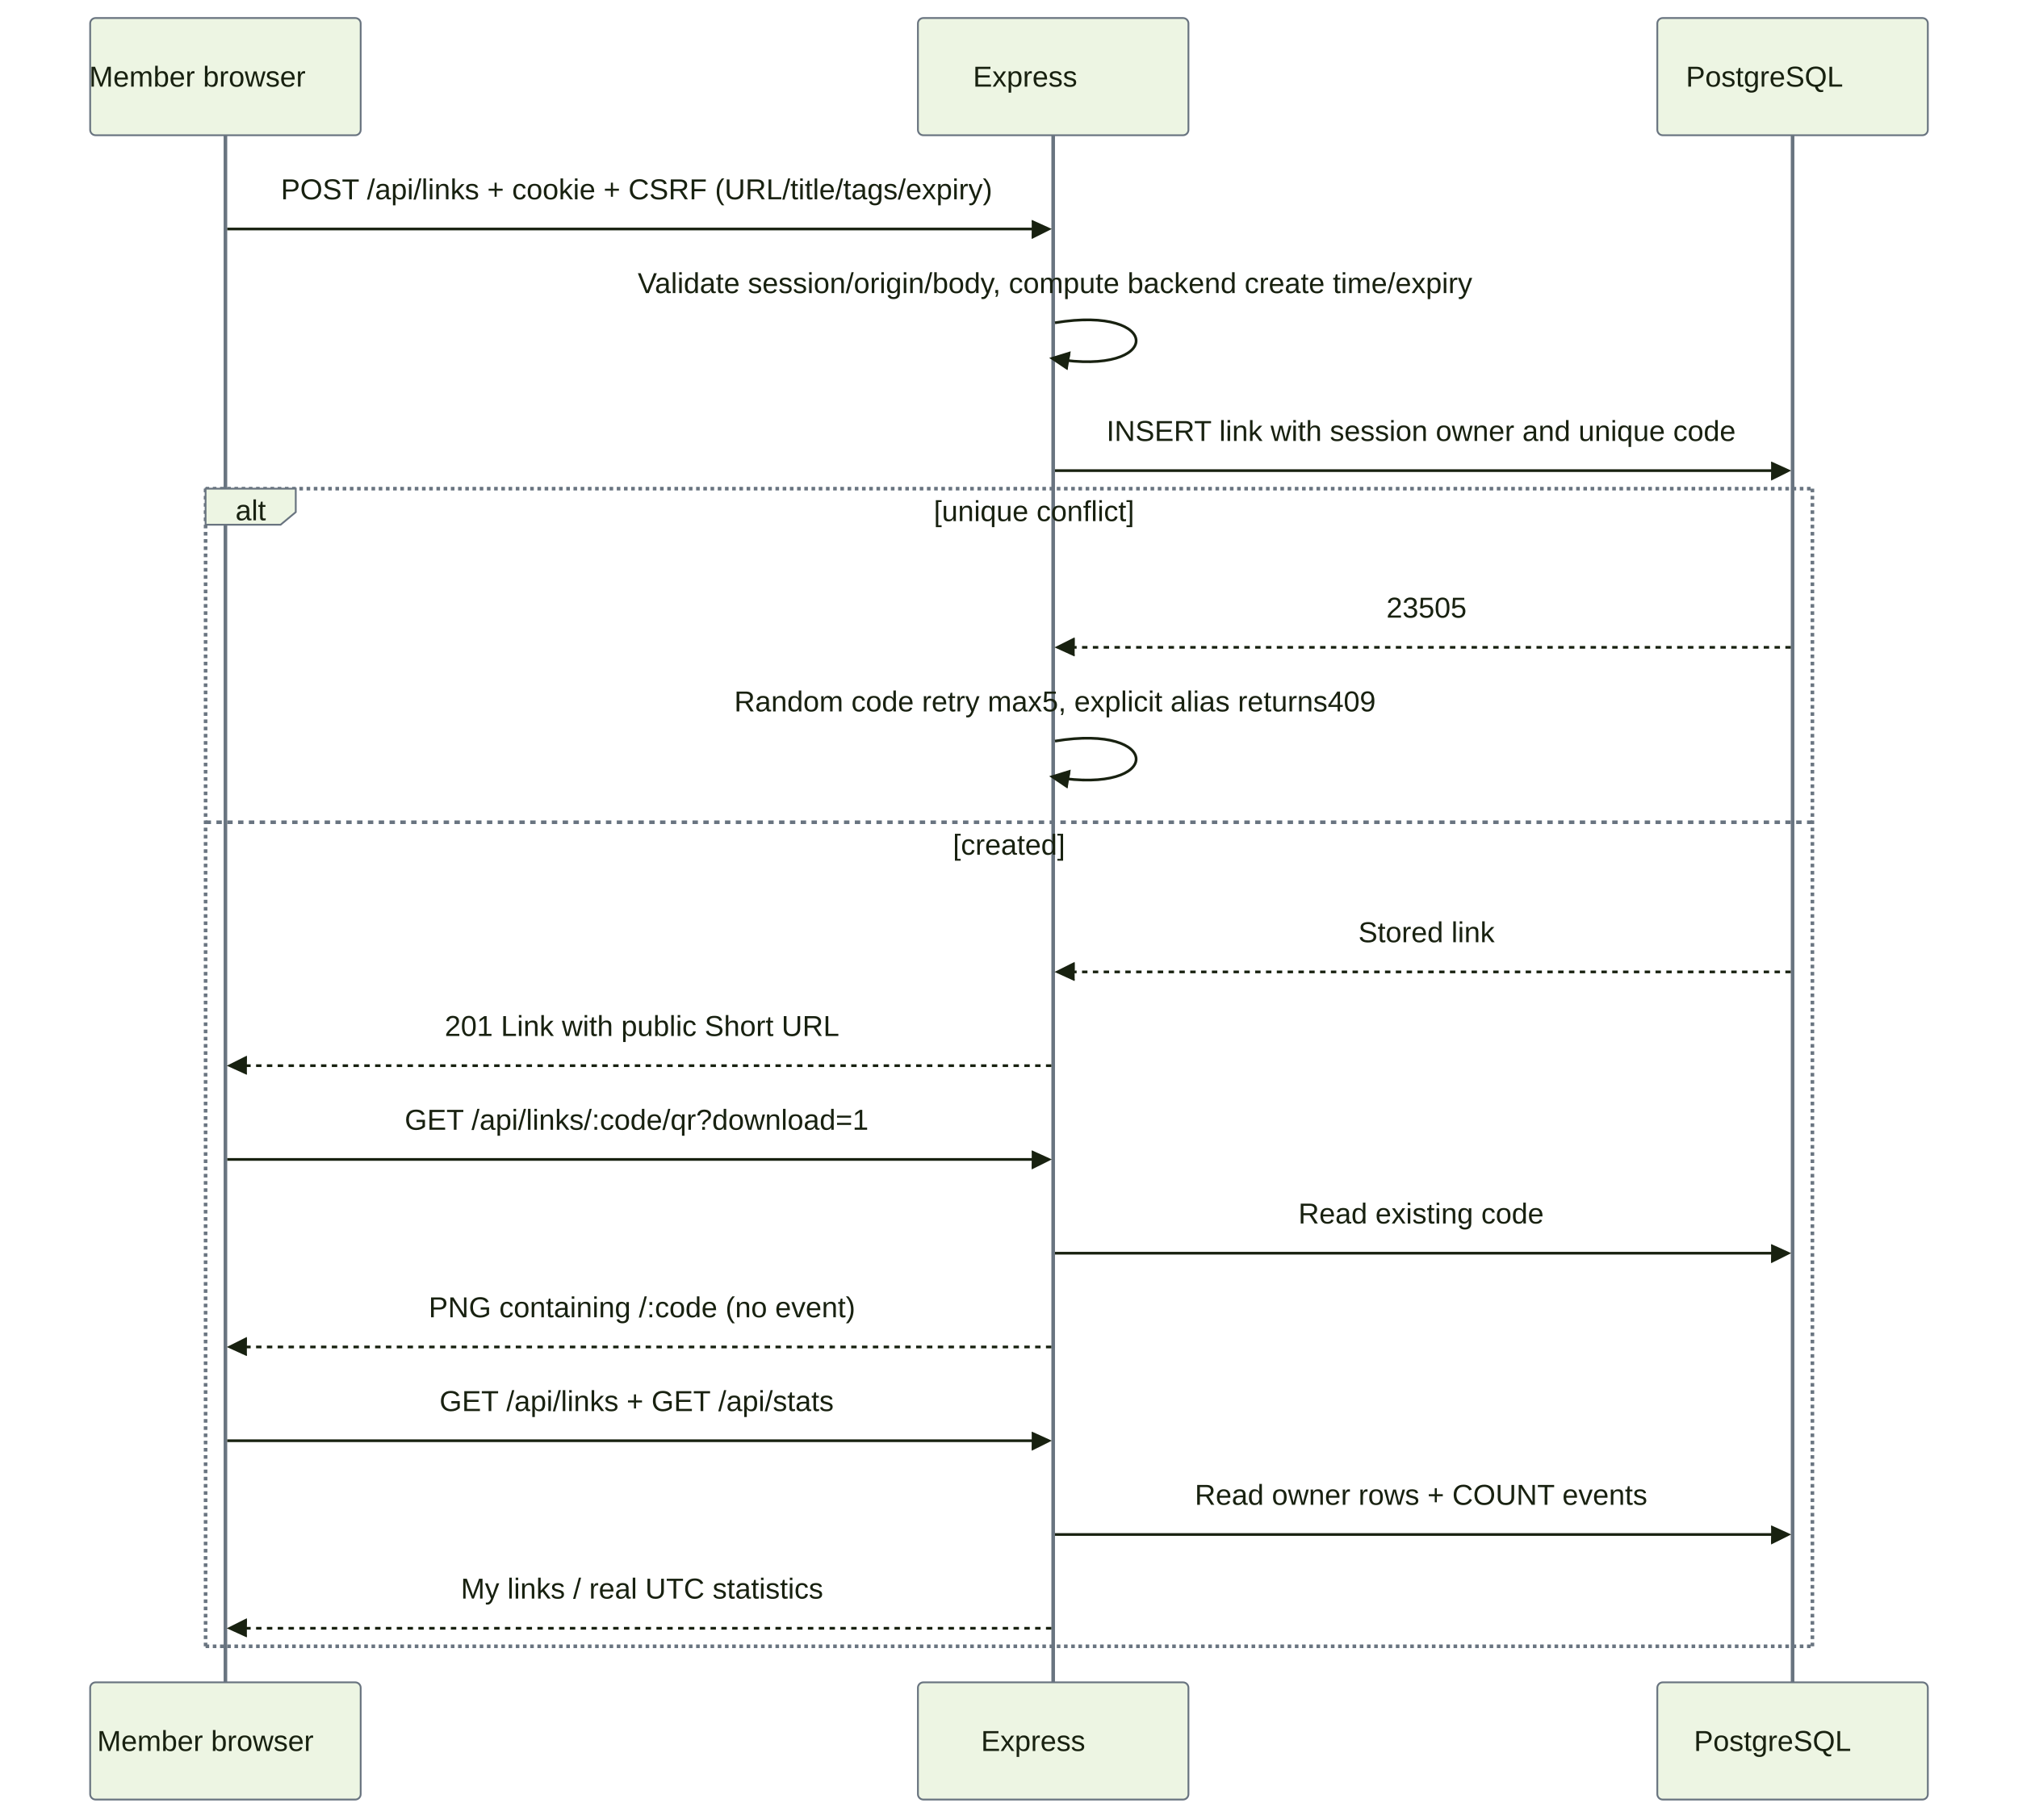
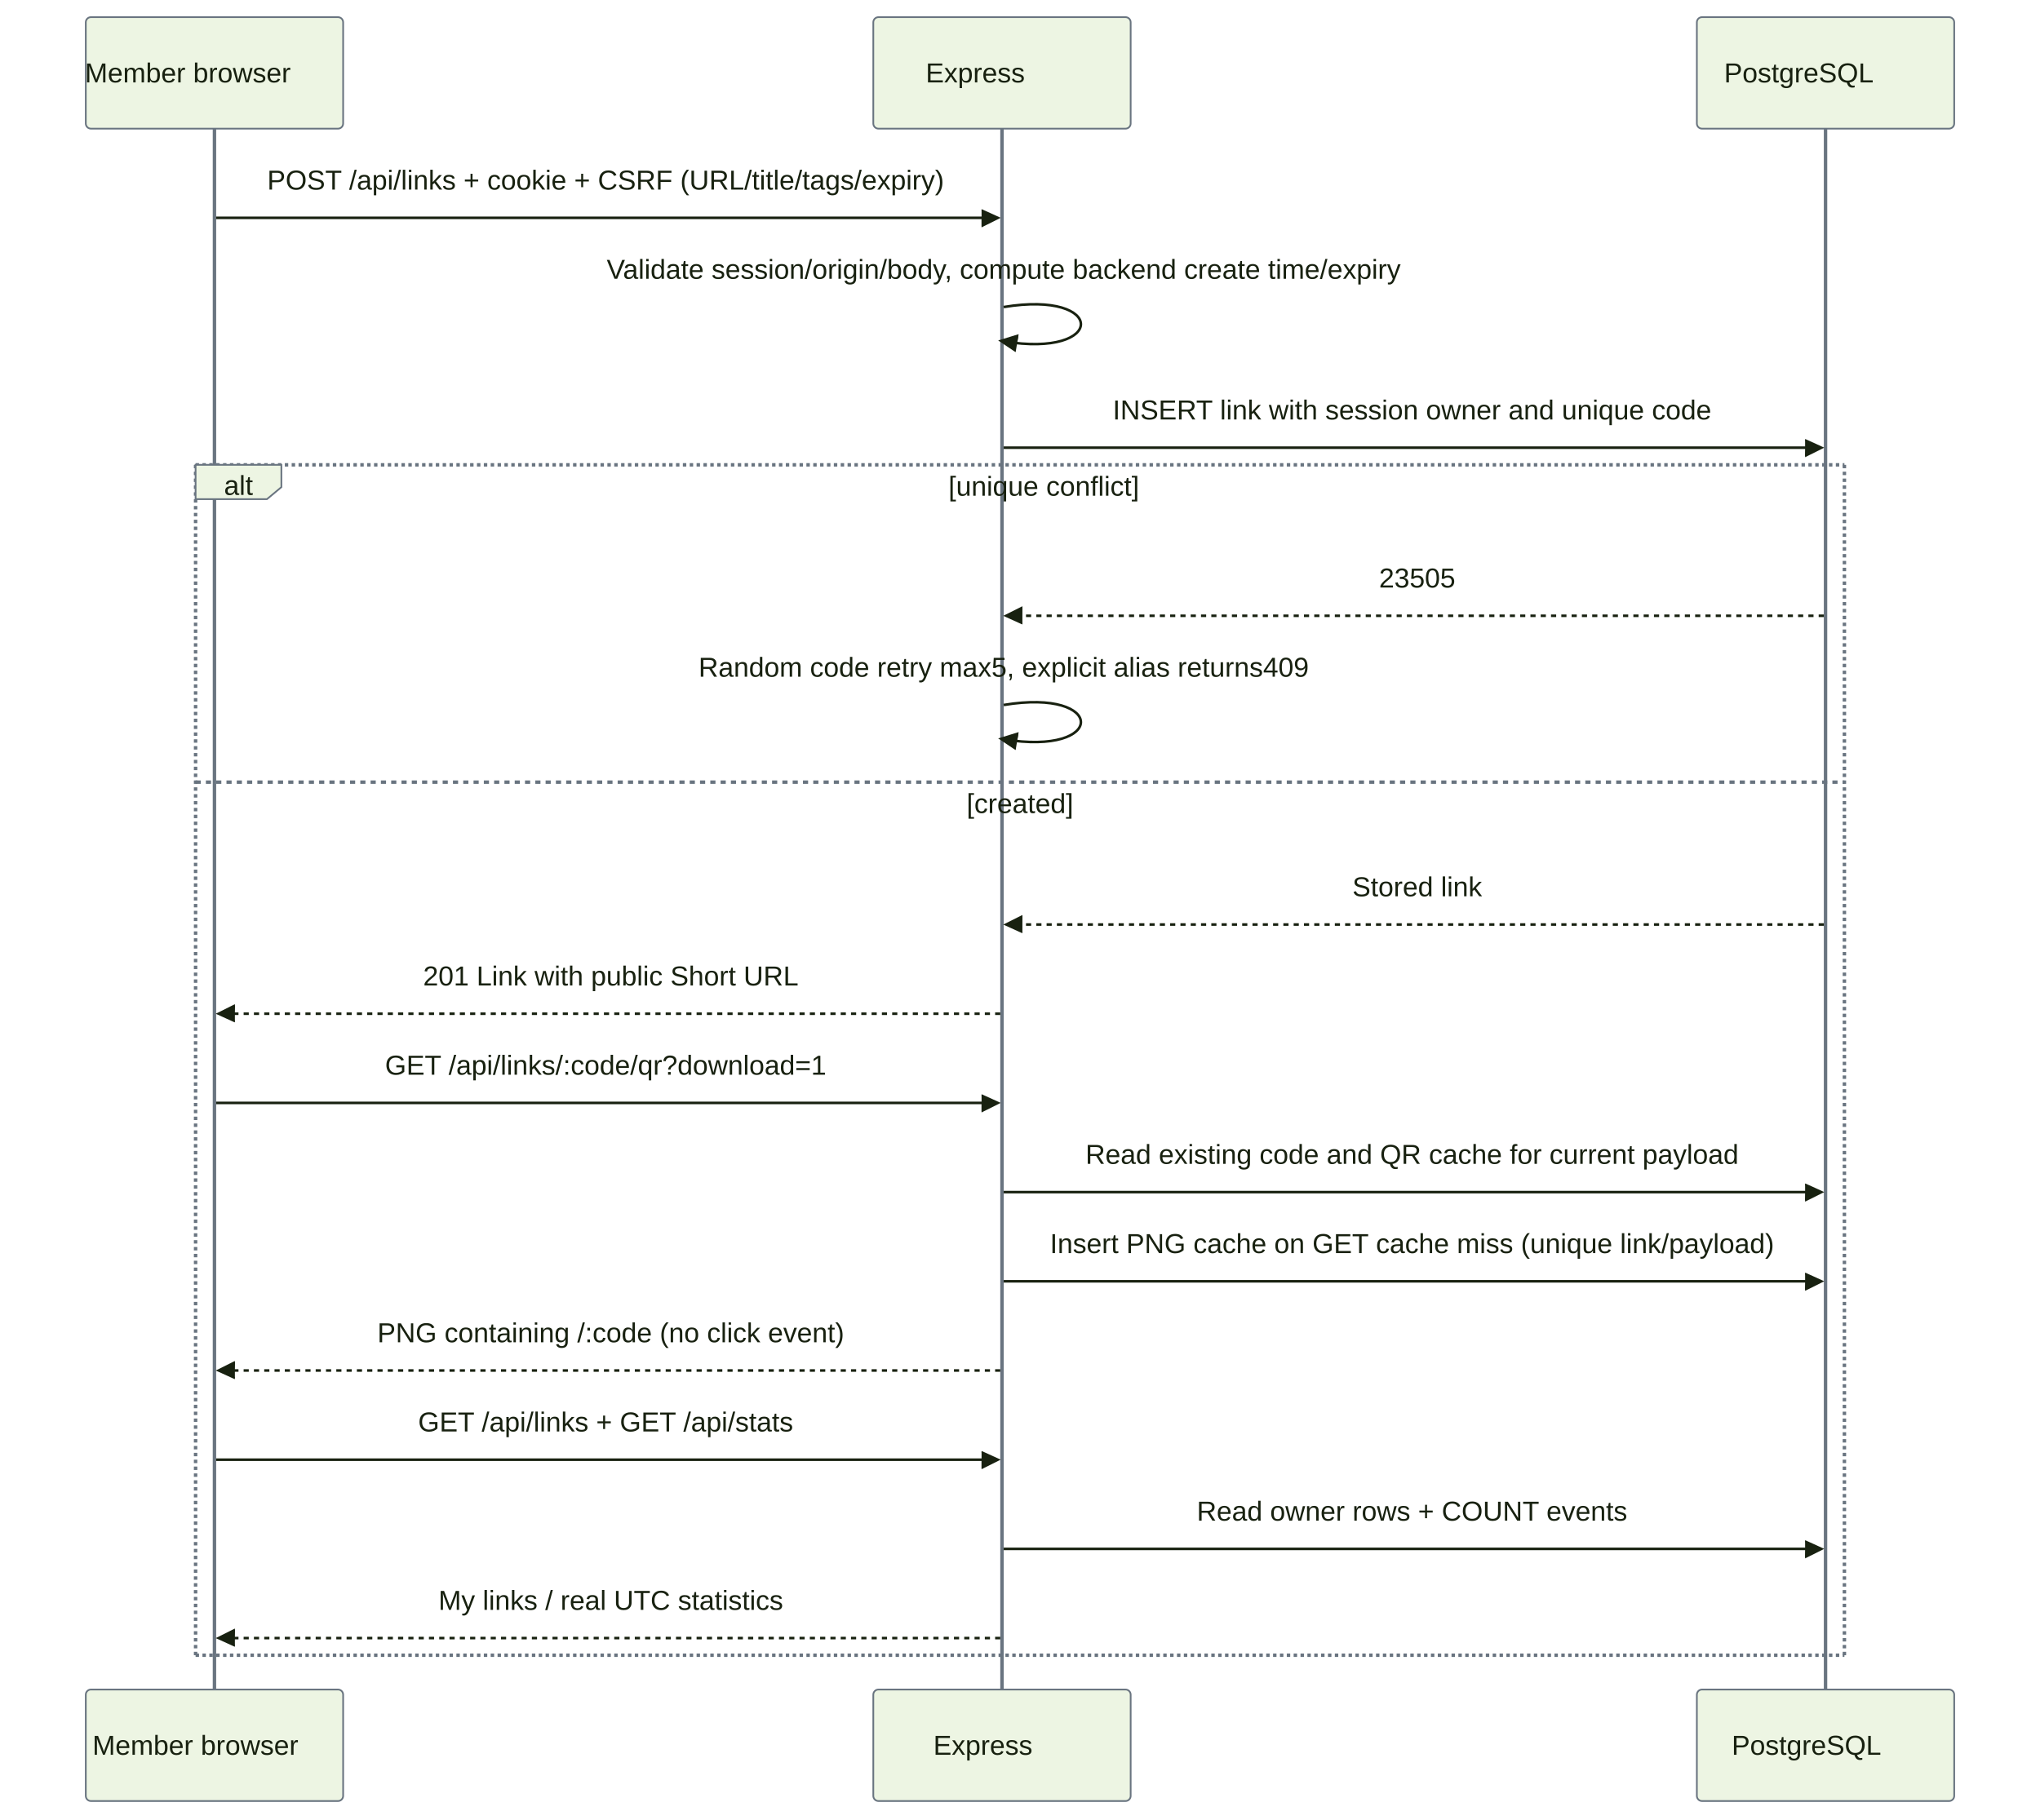
- <svg xmlns="http://www.w3.org/2000/svg" xml:space="preserve" id="diagram-create-sequence" width="100%" style="max-width: 1119px;" viewBox="-50 -10 1119 1009" role="graphics-document document" aria-roledescription="sequence">
+ <svg xmlns="http://www.w3.org/2000/svg" xml:space="preserve" id="diagram-create-sequence" width="100%" style="max-width: 1189px;" viewBox="-50 -10 1189 1061" role="graphics-document document" aria-roledescription="sequence">
  <g>
-     <rect x="869" y="923" fill="#eaeaea" stroke="#666" width="150" height="65" name="D" rx="3" ry="3" class="actor actor-bottom" />
-     <text x="944" y="955.5" dominant-baseline="central" alignment-baseline="central" class="actor actor-box" style="text-anchor: middle; font-size: 16px; font-weight: 400;">
-       <tspan x="944" dy="0">PostgreSQL</tspan>
+     <rect x="939" y="975" fill="#eaeaea" stroke="#666" width="150" height="65" name="D" rx="3" ry="3" class="actor actor-bottom" />
+     <text x="1014" y="1007.5" dominant-baseline="central" alignment-baseline="central" class="actor actor-box" style="text-anchor: middle; font-size: 16px; font-weight: 400;">
+       <tspan x="1014" dy="0">PostgreSQL</tspan>
    </text>
  </g>
  <g>
-     <rect x="459" y="923" fill="#eaeaea" stroke="#666" width="150" height="65" name="A" rx="3" ry="3" class="actor actor-bottom" />
-     <text x="534" y="955.5" dominant-baseline="central" alignment-baseline="central" class="actor actor-box" style="text-anchor: middle; font-size: 16px; font-weight: 400;">
+     <rect x="459" y="975" fill="#eaeaea" stroke="#666" width="150" height="65" name="A" rx="3" ry="3" class="actor actor-bottom" />
+     <text x="534" y="1007.5" dominant-baseline="central" alignment-baseline="central" class="actor actor-box" style="text-anchor: middle; font-size: 16px; font-weight: 400;">
      <tspan x="534" dy="0">Express</tspan>
    </text>
  </g>
  <g>
-     <rect x="0" y="923" fill="#eaeaea" stroke="#666" width="150" height="65" name="B" rx="3" ry="3" class="actor actor-bottom" />
-     <text x="75" y="955.5" dominant-baseline="central" alignment-baseline="central" class="actor actor-box" style="text-anchor: middle; font-size: 16px; font-weight: 400;">
+     <rect x="0" y="975" fill="#eaeaea" stroke="#666" width="150" height="65" name="B" rx="3" ry="3" class="actor actor-bottom" />
+     <text x="75" y="1007.5" dominant-baseline="central" alignment-baseline="central" class="actor actor-box" style="text-anchor: middle; font-size: 16px; font-weight: 400;">
      <tspan x="75" dy="0">Member browser</tspan>
    </text>
  </g>
  <g>
-     <line id="actor2" x1="944" y1="65" x2="944" y2="923" class="actor-line 200" stroke-width="0.5px" stroke="#999" name="D" data-et="life-line" data-id="D" />
+     <line id="actor2" x1="1014" y1="65" x2="1014" y2="975" class="actor-line 200" stroke-width="0.5px" stroke="#999" name="D" data-et="life-line" data-id="D" />
    <g id="root-2" data-et="participant" data-type="participant" data-id="D">
-       <rect x="869" y="0" fill="#eaeaea" stroke="#666" width="150" height="65" name="D" rx="3" ry="3" class="actor actor-top" />
-       <text x="944" y="32.5" dominant-baseline="central" alignment-baseline="central" class="actor actor-box" style="text-anchor: middle; font-size: 16px; font-weight: 400;">
-         <tspan x="944" dy="0">PostgreSQL</tspan>
+       <rect x="939" y="0" fill="#eaeaea" stroke="#666" width="150" height="65" name="D" rx="3" ry="3" class="actor actor-top" />
+       <text x="1014" y="32.5" dominant-baseline="central" alignment-baseline="central" class="actor actor-box" style="text-anchor: middle; font-size: 16px; font-weight: 400;">
+         <tspan x="1014" dy="0">PostgreSQL</tspan>
      </text>
    </g>
  </g>
  <g>
-     <line id="actor1" x1="534" y1="65" x2="534" y2="923" class="actor-line 200" stroke-width="0.5px" stroke="#999" name="A" data-et="life-line" data-id="A" />
+     <line id="actor1" x1="534" y1="65" x2="534" y2="975" class="actor-line 200" stroke-width="0.5px" stroke="#999" name="A" data-et="life-line" data-id="A" />
    <g id="root-1" data-et="participant" data-type="participant" data-id="A">
      <rect x="459" y="0" fill="#eaeaea" stroke="#666" width="150" height="65" name="A" rx="3" ry="3" class="actor actor-top" />
      <text x="534" y="32.5" dominant-baseline="central" alignment-baseline="central" class="actor actor-box" style="text-anchor: middle; font-size: 16px; font-weight: 400;">
        <tspan x="534" dy="0">Express</tspan>
      </text>
    </g>
  </g>
  <g>
-     <line id="actor0" x1="75" y1="65" x2="75" y2="923" class="actor-line 200" stroke-width="0.5px" stroke="#999" name="B" data-et="life-line" data-id="B" />
+     <line id="actor0" x1="75" y1="65" x2="75" y2="975" class="actor-line 200" stroke-width="0.5px" stroke="#999" name="B" data-et="life-line" data-id="B" />
    <g id="root-0" data-et="participant" data-type="participant" data-id="B">
      <rect x="0" y="0" fill="#eaeaea" stroke="#666" width="150" height="65" name="B" rx="3" ry="3" class="actor actor-top" />
      <text x="75" y="32.5" dominant-baseline="central" alignment-baseline="central" class="actor actor-box" style="text-anchor: middle; font-size: 16px; font-weight: 400;">
        <tspan x="75" dy="0">Member browser</tspan>
      </text>
    </g>
  </g>
  <style>#diagram-create-sequence{font-family:Arial,sans-serif;font-size:16px;fill:#182110;}@keyframes edge-animation-frame{from{stroke-dashoffset:0;}}@keyframes dash{to{stroke-dashoffset:0;}}#diagram-create-sequence .edge-animation-slow{stroke-dasharray:9,5!important;stroke-dashoffset:900;animation:dash 50s linear infinite;stroke-linecap:round;}#diagram-create-sequence .edge-animation-fast{stroke-dasharray:9,5!important;stroke-dashoffset:900;animation:dash 20s linear infinite;stroke-linecap:round;}#diagram-create-sequence .error-icon{fill:#fafafa;}#diagram-create-sequence .error-text{fill:#050505;stroke:#050505;}#diagram-create-sequence .edge-thickness-normal{stroke-width:1px;}#diagram-create-sequence .edge-thickness-thick{stroke-width:3.5px;}#diagram-create-sequence .edge-pattern-solid{stroke-dasharray:0;}#diagram-create-sequence .edge-thickness-invisible{stroke-width:0;fill:none;}#diagram-create-sequence .edge-pattern-dashed{stroke-dasharray:3;}#diagram-create-sequence .edge-pattern-dotted{stroke-dasharray:2;}#diagram-create-sequence .marker{fill:#55616c;stroke:#55616c;}#diagram-create-sequence .marker.cross{stroke:#55616c;}#diagram-create-sequence svg{font-family:Arial,sans-serif;font-size:16px;}#diagram-create-sequence p{margin:0;}#diagram-create-sequence .actor{stroke:#697480;fill:#edf5e3;stroke-width:1;}#diagram-create-sequence rect.actor.outer-path[data-look="neo"]{filter:drop-shadow( 1px 2px 2px rgba(185,185,185,1));}#diagram-create-sequence rect.note[data-look="neo"]{stroke:hsl(52.683, 60%, 73.922%);fill:#fff5ad;filter:drop-shadow( 1px 2px 2px rgba(185,185,185,1));}#diagram-create-sequence text.actor&gt;tspan{fill:#182110;stroke:none;}#diagram-create-sequence .actor-line{stroke:#697480;}#diagram-create-sequence .innerArc{stroke-width:1.5;stroke-dasharray:none;}#diagram-create-sequence .messageLine0{stroke-width:1.5;stroke-dasharray:none;stroke:#182110;}#diagram-create-sequence .messageLine1{stroke-width:1.5;stroke-dasharray:2,2;stroke:#182110;}#diagram-create-sequence [id$="-arrowhead"] path{fill:#182110;stroke:#182110;}#diagram-create-sequence .sequenceNumber{fill:#aa9e93;}#diagram-create-sequence [id$="-sequencenumber"]{fill:#182110;}#diagram-create-sequence [id$="-crosshead"] path{fill:#182110;stroke:#182110;}#diagram-create-sequence .messageText{fill:#182110;stroke:none;}#diagram-create-sequence .labelBox{stroke:#697480;fill:#edf5e3;filter:none;}#diagram-create-sequence .labelText,#diagram-create-sequence .labelText&gt;tspan{fill:#182110;stroke:none;}#diagram-create-sequence .loopText,#diagram-create-sequence .loopText&gt;tspan{fill:#182110;stroke:none;}#diagram-create-sequence .sectionTitle,#diagram-create-sequence .sectionTitle&gt;tspan{fill:#182110;stroke:none;}#diagram-create-sequence .loopLine{stroke-width:2px;stroke-dasharray:2,2;stroke:#697480;fill:#697480;}#diagram-create-sequence .note{stroke:hsl(52.683, 60%, 73.922%);fill:#fff5ad;}#diagram-create-sequence .noteText,#diagram-create-sequence .noteText&gt;tspan{fill:#333;stroke:none;font-weight:normal;}#diagram-create-sequence .activation0{fill:#f4f5f6;stroke:hsl(210, 10%, 86.078%);}#diagram-create-sequence .activation1{fill:#f4f5f6;stroke:hsl(210, 10%, 86.078%);}#diagram-create-sequence .activation2{fill:#f4f5f6;stroke:hsl(210, 10%, 86.078%);}#diagram-create-sequence .actorPopupMenu{position:absolute;}#diagram-create-sequence .actorPopupMenuPanel{position:absolute;fill:#edf5e3;box-shadow:0px 8px 16px 0px rgba(0,0,0,0.2);filter:drop-shadow(3px 5px 2px rgb(0 0 0 / 0.4));}#diagram-create-sequence .actor-man circle,#diagram-create-sequence line{fill:#edf5e3;stroke-width:2px;}#diagram-create-sequence g rect.rect{filter:drop-shadow( 1px 2px 2px rgba(185,185,185,1));stroke:#697480;}#diagram-create-sequence .node .neo-node{stroke:#697480;}#diagram-create-sequence [data-look="neo"].node rect,#diagram-create-sequence [data-look="neo"].cluster rect,#diagram-create-sequence [data-look="neo"].node polygon{stroke:url(#diagram-create-sequence-gradient);filter:drop-shadow( 1px 2px 2px rgba(185,185,185,1));}#diagram-create-sequence [data-look="neo"].swimlane.cluster rect{filter:none;}#diagram-create-sequence [data-look="neo"].node path{stroke:url(#diagram-create-sequence-gradient);stroke-width:1px;}#diagram-create-sequence [data-look="neo"].node .outer-path{filter:drop-shadow( 1px 2px 2px rgba(185,185,185,1));}#diagram-create-sequence [data-look="neo"].node .neo-line path{stroke:#697480;filter:none;}#diagram-create-sequence [data-look="neo"].node circle{stroke:url(#diagram-create-sequence-gradient);filter:drop-shadow( 1px 2px 2px rgba(185,185,185,1));}#diagram-create-sequence [data-look="neo"].node circle .state-start{fill:#000000;}#diagram-create-sequence [data-look="neo"].icon-shape .icon{fill:url(#diagram-create-sequence-gradient);filter:drop-shadow( 1px 2px 2px rgba(185,185,185,1));}#diagram-create-sequence [data-look="neo"].icon-shape .icon-neo path{stroke:url(#diagram-create-sequence-gradient);filter:drop-shadow( 1px 2px 2px rgba(185,185,185,1));}#diagram-create-sequence :root{--mermaid-font-family:"trebuchet ms",verdana,arial,sans-serif;}</style>
  <g />
  <defs>
    <symbol id="diagram-create-sequence-computer" width="24" height="24">
      <path transform="scale(.5)" d="M2 2v13h20v-13h-20zm18 11h-16v-9h16v9zm-10.228 6l.466-1h3.524l.467 1h-4.457zm14.228 3h-24l2-6h2.104l-1.33 4h18.45l-1.297-4h2.073l2 6zm-5-10h-14v-7h14v7z" />
    </symbol>
  </defs>
  <defs>
    <symbol id="diagram-create-sequence-database" fill-rule="evenodd" clip-rule="evenodd">
      <path transform="scale(.5)" d="M12.258.001l.256.004.255.005.253.008.251.01.249.012.247.015.246.016.242.019.241.02.239.023.236.024.233.027.231.028.229.031.225.032.223.034.22.036.217.038.214.04.211.041.208.043.205.045.201.046.198.048.194.05.191.051.187.053.183.054.18.056.175.057.172.059.168.06.163.061.16.063.155.064.15.066.074.033.073.033.071.034.07.034.069.035.068.035.067.035.066.035.064.036.064.036.062.036.06.036.06.037.058.037.058.037.055.038.055.038.053.038.052.038.051.039.05.039.048.039.047.039.045.04.044.04.043.04.041.04.04.041.039.041.037.041.036.041.034.041.033.042.032.042.03.042.029.042.027.042.026.043.024.043.023.043.021.043.02.043.018.044.017.043.015.044.013.044.012.044.011.045.009.044.007.045.006.045.004.045.002.045.001.045v17l-.001.045-.002.045-.004.045-.006.045-.007.045-.009.044-.011.045-.012.044-.013.044-.015.044-.017.043-.018.044-.02.043-.021.043-.023.043-.024.043-.026.043-.027.042-.029.042-.03.042-.032.042-.033.042-.034.041-.036.041-.037.041-.039.041-.04.041-.041.04-.043.04-.044.04-.045.04-.047.039-.048.039-.05.039-.051.039-.052.038-.053.038-.055.038-.055.038-.058.037-.058.037-.06.037-.06.036-.062.036-.064.036-.064.036-.066.035-.067.035-.068.035-.069.035-.07.034-.071.034-.073.033-.074.033-.15.066-.155.064-.16.063-.163.061-.168.06-.172.059-.175.057-.18.056-.183.054-.187.053-.191.051-.194.05-.198.048-.201.046-.205.045-.208.043-.211.041-.214.04-.217.038-.22.036-.223.034-.225.032-.229.031-.231.028-.233.027-.236.024-.239.023-.241.02-.242.019-.246.016-.247.015-.249.012-.251.01-.253.008-.255.005-.256.004-.258.001-.258-.001-.256-.004-.255-.005-.253-.008-.251-.01-.249-.012-.247-.015-.245-.016-.243-.019-.241-.02-.238-.023-.236-.024-.234-.027-.231-.028-.228-.031-.226-.032-.223-.034-.22-.036-.217-.038-.214-.04-.211-.041-.208-.043-.204-.045-.201-.046-.198-.048-.195-.05-.19-.051-.187-.053-.184-.054-.179-.056-.176-.057-.172-.059-.167-.06-.164-.061-.159-.063-.155-.064-.151-.066-.074-.033-.072-.033-.072-.034-.07-.034-.069-.035-.068-.035-.067-.035-.066-.035-.064-.036-.063-.036-.062-.036-.061-.036-.06-.037-.058-.037-.057-.037-.056-.038-.055-.038-.053-.038-.052-.038-.051-.039-.049-.039-.049-.039-.046-.039-.046-.04-.044-.04-.043-.04-.041-.04-.04-.041-.039-.041-.037-.041-.036-.041-.034-.041-.033-.042-.032-.042-.03-.042-.029-.042-.027-.042-.026-.043-.024-.043-.023-.043-.021-.043-.02-.043-.018-.044-.017-.043-.015-.044-.013-.044-.012-.044-.011-.045-.009-.044-.007-.045-.006-.045-.004-.045-.002-.045-.001-.045v-17l.001-.045.002-.045.004-.045.006-.045.007-.045.009-.044.011-.045.012-.044.013-.044.015-.044.017-.043.018-.044.02-.043.021-.043.023-.043.024-.043.026-.043.027-.042.029-.042.03-.042.032-.042.033-.042.034-.041.036-.041.037-.041.039-.041.04-.041.041-.04.043-.04.044-.04.046-.04.046-.039.049-.039.049-.039.051-.039.052-.038.053-.038.055-.038.056-.038.057-.037.058-.037.06-.037.061-.036.062-.036.063-.036.064-.036.066-.035.067-.035.068-.035.069-.035.07-.034.072-.034.072-.033.074-.033.151-.066.155-.064.159-.063.164-.061.167-.06.172-.059.176-.057.179-.056.184-.054.187-.053.19-.051.195-.05.198-.048.201-.046.204-.045.208-.043.211-.041.214-.04.217-.038.22-.036.223-.034.226-.032.228-.031.231-.028.234-.027.236-.024.238-.023.241-.02.243-.019.245-.016.247-.015.249-.012.251-.01.253-.008.255-.005.256-.004.258-.001.258.001zm-9.258 20.499v.01l.001.021.003.021.004.022.005.021.006.022.007.022.009.023.01.022.011.023.012.023.013.023.015.023.016.024.017.023.018.024.019.024.021.024.022.025.023.024.024.025.052.049.056.05.061.051.066.051.07.051.075.051.079.052.084.052.088.052.092.052.097.052.102.051.105.052.11.052.114.051.119.051.123.051.127.05.131.05.135.05.139.048.144.049.147.047.152.047.155.047.16.045.163.045.167.043.171.043.176.041.178.041.183.039.187.039.19.037.194.035.197.035.202.033.204.031.209.03.212.029.216.027.219.025.222.024.226.021.23.02.233.018.236.016.24.015.243.012.246.01.249.008.253.005.256.004.259.001.26-.001.257-.004.254-.005.25-.008.247-.011.244-.012.241-.014.237-.016.233-.018.231-.021.226-.021.224-.024.22-.026.216-.027.212-.028.21-.031.205-.031.202-.034.198-.034.194-.036.191-.037.187-.039.183-.04.179-.04.175-.042.172-.043.168-.044.163-.045.16-.046.155-.046.152-.047.148-.048.143-.049.139-.049.136-.05.131-.05.126-.05.123-.051.118-.052.114-.051.11-.052.106-.052.101-.052.096-.052.092-.052.088-.053.083-.051.079-.052.074-.052.07-.051.065-.051.06-.051.056-.05.051-.05.023-.024.023-.025.021-.024.02-.024.019-.024.018-.024.017-.024.015-.023.014-.024.013-.023.012-.023.01-.023.01-.022.008-.022.006-.022.006-.022.004-.022.004-.021.001-.021.001-.021v-4.127l-.077.055-.08.053-.083.054-.085.053-.087.052-.09.052-.093.051-.095.05-.097.05-.1.049-.102.049-.105.048-.106.047-.109.047-.111.046-.114.045-.115.045-.118.044-.12.043-.122.042-.124.042-.126.041-.128.04-.13.04-.132.038-.134.038-.135.037-.138.037-.139.035-.142.035-.143.034-.144.033-.147.032-.148.031-.15.03-.151.03-.153.029-.154.027-.156.027-.158.026-.159.025-.161.024-.162.023-.163.022-.165.021-.166.02-.167.019-.169.018-.169.017-.171.016-.173.015-.173.014-.175.013-.175.012-.177.011-.178.01-.179.008-.179.008-.181.006-.182.005-.182.004-.184.003-.184.002h-.37l-.184-.002-.184-.003-.182-.004-.182-.005-.181-.006-.179-.008-.179-.008-.178-.01-.176-.011-.176-.012-.175-.013-.173-.014-.172-.015-.171-.016-.17-.017-.169-.018-.167-.019-.166-.02-.165-.021-.163-.022-.162-.023-.161-.024-.159-.025-.157-.026-.156-.027-.155-.027-.153-.029-.151-.03-.15-.03-.148-.031-.146-.032-.145-.033-.143-.034-.141-.035-.14-.035-.137-.037-.136-.037-.134-.038-.132-.038-.13-.04-.128-.04-.126-.041-.124-.042-.122-.042-.12-.044-.117-.043-.116-.045-.113-.045-.112-.046-.109-.047-.106-.047-.105-.048-.102-.049-.1-.049-.097-.05-.095-.05-.093-.052-.09-.051-.087-.052-.085-.053-.083-.054-.08-.054-.077-.054v4.127zm0-5.654v.011l.001.021.003.021.004.021.005.022.006.022.007.022.009.022.01.022.011.023.012.023.013.023.015.024.016.023.017.024.018.024.019.024.021.024.022.024.023.025.024.024.052.05.056.05.061.05.066.051.07.051.075.052.079.051.084.052.088.052.092.052.097.052.102.052.105.052.11.051.114.051.119.052.123.05.127.051.131.05.135.049.139.049.144.048.147.048.152.047.155.046.16.045.163.045.167.044.171.042.176.042.178.04.183.04.187.038.19.037.194.036.197.034.202.033.204.032.209.03.212.028.216.027.219.025.222.024.226.022.23.02.233.018.236.016.24.014.243.012.246.01.249.008.253.006.256.003.259.001.26-.001.257-.003.254-.006.25-.008.247-.01.244-.012.241-.015.237-.016.233-.018.231-.02.226-.022.224-.024.22-.025.216-.027.212-.029.21-.03.205-.032.202-.033.198-.035.194-.036.191-.037.187-.039.183-.039.179-.041.175-.042.172-.043.168-.044.163-.045.16-.045.155-.047.152-.047.148-.048.143-.048.139-.05.136-.049.131-.05.126-.051.123-.051.118-.051.114-.052.11-.052.106-.052.101-.052.096-.052.092-.052.088-.052.083-.052.079-.052.074-.051.07-.052.065-.051.06-.05.056-.051.051-.049.023-.025.023-.024.021-.025.02-.024.019-.024.018-.024.017-.024.015-.023.014-.023.013-.024.012-.022.01-.023.01-.023.008-.022.006-.022.006-.022.004-.021.004-.022.001-.021.001-.021v-4.139l-.077.054-.08.054-.083.054-.085.052-.087.053-.09.051-.093.051-.095.051-.097.05-.1.049-.102.049-.105.048-.106.047-.109.047-.111.046-.114.045-.115.044-.118.044-.12.044-.122.042-.124.042-.126.041-.128.04-.13.039-.132.039-.134.038-.135.037-.138.036-.139.036-.142.035-.143.033-.144.033-.147.033-.148.031-.15.03-.151.03-.153.028-.154.028-.156.027-.158.026-.159.025-.161.024-.162.023-.163.022-.165.021-.166.02-.167.019-.169.018-.169.017-.171.016-.173.015-.173.014-.175.013-.175.012-.177.011-.178.009-.179.009-.179.007-.181.007-.182.005-.182.004-.184.003-.184.002h-.37l-.184-.002-.184-.003-.182-.004-.182-.005-.181-.007-.179-.007-.179-.009-.178-.009-.176-.011-.176-.012-.175-.013-.173-.014-.172-.015-.171-.016-.17-.017-.169-.018-.167-.019-.166-.02-.165-.021-.163-.022-.162-.023-.161-.024-.159-.025-.157-.026-.156-.027-.155-.028-.153-.028-.151-.03-.15-.03-.148-.031-.146-.033-.145-.033-.143-.033-.141-.035-.14-.036-.137-.036-.136-.037-.134-.038-.132-.039-.13-.039-.128-.04-.126-.041-.124-.042-.122-.043-.12-.043-.117-.044-.116-.044-.113-.046-.112-.046-.109-.046-.106-.047-.105-.048-.102-.049-.1-.049-.097-.05-.095-.051-.093-.051-.09-.051-.087-.053-.085-.052-.083-.054-.08-.054-.077-.054v4.139zm0-5.666v.011l.001.02.003.022.004.021.005.022.006.021.007.022.009.023.01.022.011.023.012.023.013.023.015.023.016.024.017.024.018.023.019.024.021.025.022.024.023.024.024.025.052.05.056.05.061.05.066.051.07.051.075.052.079.051.084.052.088.052.092.052.097.052.102.052.105.051.11.052.114.051.119.051.123.051.127.05.131.05.135.05.139.049.144.048.147.048.152.047.155.046.16.045.163.045.167.043.171.043.176.042.178.04.183.04.187.038.19.037.194.036.197.034.202.033.204.032.209.03.212.028.216.027.219.025.222.024.226.021.23.02.233.018.236.017.24.014.243.012.246.01.249.008.253.006.256.003.259.001.26-.001.257-.003.254-.006.25-.008.247-.01.244-.013.241-.014.237-.016.233-.018.231-.02.226-.022.224-.024.22-.025.216-.027.212-.029.21-.03.205-.032.202-.033.198-.035.194-.036.191-.037.187-.039.183-.039.179-.041.175-.042.172-.043.168-.044.163-.045.16-.045.155-.047.152-.047.148-.048.143-.049.139-.049.136-.049.131-.051.126-.05.123-.051.118-.052.114-.051.11-.052.106-.052.101-.052.096-.052.092-.052.088-.052.083-.052.079-.052.074-.052.07-.051.065-.051.06-.051.056-.05.051-.049.023-.025.023-.025.021-.024.02-.024.019-.024.018-.024.017-.024.015-.023.014-.024.013-.023.012-.023.01-.022.01-.023.008-.022.006-.022.006-.022.004-.022.004-.021.001-.021.001-.021v-4.153l-.077.054-.08.054-.083.053-.085.053-.087.053-.09.051-.093.051-.095.051-.097.05-.1.049-.102.048-.105.048-.106.048-.109.046-.111.046-.114.046-.115.044-.118.044-.12.043-.122.043-.124.042-.126.041-.128.04-.13.039-.132.039-.134.038-.135.037-.138.036-.139.036-.142.034-.143.034-.144.033-.147.032-.148.032-.15.03-.151.03-.153.028-.154.028-.156.027-.158.026-.159.024-.161.024-.162.023-.163.023-.165.021-.166.02-.167.019-.169.018-.169.017-.171.016-.173.015-.173.014-.175.013-.175.012-.177.01-.178.01-.179.009-.179.007-.181.006-.182.006-.182.004-.184.003-.184.001-.185.001-.185-.001-.184-.001-.184-.003-.182-.004-.182-.006-.181-.006-.179-.007-.179-.009-.178-.01-.176-.01-.176-.012-.175-.013-.173-.014-.172-.015-.171-.016-.17-.017-.169-.018-.167-.019-.166-.02-.165-.021-.163-.023-.162-.023-.161-.024-.159-.024-.157-.026-.156-.027-.155-.028-.153-.028-.151-.03-.15-.03-.148-.032-.146-.032-.145-.033-.143-.034-.141-.034-.14-.036-.137-.036-.136-.037-.134-.038-.132-.039-.13-.039-.128-.041-.126-.041-.124-.041-.122-.043-.12-.043-.117-.044-.116-.044-.113-.046-.112-.046-.109-.046-.106-.048-.105-.048-.102-.048-.1-.05-.097-.049-.095-.051-.093-.051-.09-.052-.087-.052-.085-.053-.083-.053-.08-.054-.077-.054v4.153zm8.74-8.179l-.257.004-.254.005-.25.008-.247.011-.244.012-.241.014-.237.016-.233.018-.231.021-.226.022-.224.023-.22.026-.216.027-.212.028-.21.031-.205.032-.202.033-.198.034-.194.036-.191.038-.187.038-.183.04-.179.041-.175.042-.172.043-.168.043-.163.045-.16.046-.155.046-.152.048-.148.048-.143.048-.139.049-.136.05-.131.05-.126.051-.123.051-.118.051-.114.052-.11.052-.106.052-.101.052-.096.052-.092.052-.088.052-.083.052-.079.052-.074.051-.07.052-.065.051-.06.05-.056.05-.051.05-.023.025-.023.024-.021.024-.02.025-.019.024-.018.024-.017.023-.015.024-.014.023-.013.023-.012.023-.01.023-.01.022-.008.022-.006.023-.006.021-.004.022-.004.021-.001.021-.001.021.001.021.001.021.004.021.004.022.006.021.006.023.008.022.01.022.01.023.012.023.013.023.014.023.015.024.017.023.018.024.019.024.02.025.021.024.023.024.023.025.051.05.056.05.06.05.065.051.07.052.074.051.079.052.083.052.088.052.092.052.096.052.101.052.106.052.11.052.114.052.118.051.123.051.126.051.131.05.136.05.139.049.143.048.148.048.152.048.155.046.16.046.163.045.168.043.172.043.175.042.179.041.183.04.187.038.191.038.194.036.198.034.202.033.205.032.21.031.212.028.216.027.22.026.224.023.226.022.231.021.233.018.237.016.241.014.244.012.247.011.25.008.254.005.257.004.26.001.26-.001.257-.004.254-.005.25-.008.247-.011.244-.012.241-.014.237-.016.233-.018.231-.021.226-.022.224-.023.22-.026.216-.027.212-.028.21-.031.205-.032.202-.033.198-.034.194-.036.191-.038.187-.038.183-.04.179-.041.175-.042.172-.043.168-.043.163-.045.16-.046.155-.046.152-.048.148-.048.143-.048.139-.049.136-.05.131-.05.126-.051.123-.051.118-.051.114-.052.11-.052.106-.052.101-.052.096-.052.092-.052.088-.052.083-.052.079-.052.074-.051.07-.052.065-.051.06-.05.056-.05.051-.05.023-.025.023-.024.021-.024.02-.025.019-.024.018-.024.017-.023.015-.024.014-.023.013-.023.012-.023.01-.023.01-.022.008-.022.006-.023.006-.021.004-.022.004-.021.001-.021.001-.021-.001-.021-.001-.021-.004-.021-.004-.022-.006-.021-.006-.023-.008-.022-.01-.022-.01-.023-.012-.023-.013-.023-.014-.023-.015-.024-.017-.023-.018-.024-.019-.024-.02-.025-.021-.024-.023-.024-.023-.025-.051-.05-.056-.05-.06-.05-.065-.051-.07-.052-.074-.051-.079-.052-.083-.052-.088-.052-.092-.052-.096-.052-.101-.052-.106-.052-.11-.052-.114-.052-.118-.051-.123-.051-.126-.051-.131-.05-.136-.05-.139-.049-.143-.048-.148-.048-.152-.048-.155-.046-.16-.046-.163-.045-.168-.043-.172-.043-.175-.042-.179-.041-.183-.04-.187-.038-.191-.038-.194-.036-.198-.034-.202-.033-.205-.032-.21-.031-.212-.028-.216-.027-.22-.026-.224-.023-.226-.022-.231-.021-.233-.018-.237-.016-.241-.014-.244-.012-.247-.011-.25-.008-.254-.005-.257-.004-.26-.001-.26.001z" />
    </symbol>
  </defs>
  <defs>
    <symbol id="diagram-create-sequence-clock" width="24" height="24">
      <path transform="scale(.5)" d="M12 2c5.514 0 10 4.486 10 10s-4.486 10-10 10-10-4.486-10-10 4.486-10 10-10zm0-2c-6.627 0-12 5.373-12 12s5.373 12 12 12 12-5.373 12-12-5.373-12-12-12zm5.848 12.459c.202.038.202.333.001.372-1.907.361-6.045 1.111-6.547 1.111-.719 0-1.301-.582-1.301-1.301 0-.512.77-5.447 1.125-7.445.034-.192.312-.181.343.014l.985 6.238 5.394 1.011z" />
    </symbol>
  </defs>
  <defs>
    <marker id="diagram-create-sequence-arrowhead" refX="7.9" refY="5" markerUnits="userSpaceOnUse" markerWidth="12" markerHeight="12" orient="auto-start-reverse">
      <path d="M -1 0 L 10 5 L 0 10 z" />
    </marker>
  </defs>
  <defs>
    <marker id="diagram-create-sequence-crosshead" markerWidth="15" markerHeight="8" orient="auto" refX="4" refY="4.5">
      <path fill="none" stroke="#000000" stroke-width="1pt" d="M 1,2 L 6,7 M 6,2 L 1,7" style="stroke-dasharray: 0, 0;" />
    </marker>
  </defs>
  <defs>
    <marker id="diagram-create-sequence-filled-head" refX="15.5" refY="7" markerWidth="20" markerHeight="28" orient="auto">
      <path d="M 18,7 L9,13 L14,7 L9,1 Z" />
    </marker>
  </defs>
  <defs>
    <marker id="diagram-create-sequence-sequencenumber" refX="15" refY="15" markerWidth="60" markerHeight="40" orient="auto">
      <circle cx="15" cy="15" r="6" />
    </marker>
  </defs>
  <defs>
    <marker id="diagram-create-sequence-solidTopArrowHead" refX="7.9" refY="7.25" markerUnits="userSpaceOnUse" markerWidth="12" markerHeight="12" orient="auto-start-reverse">
      <path d="M 0 0 L 10 8 L 0 8 z" />
    </marker>
  </defs>
  <defs>
    <marker id="diagram-create-sequence-solidBottomArrowHead" refX="7.9" refY="0.75" markerUnits="userSpaceOnUse" markerWidth="12" markerHeight="12" orient="auto-start-reverse">
      <path d="M 0 0 L 10 0 L 0 8 z" />
    </marker>
  </defs>
  <defs>
    <marker id="diagram-create-sequence-stickTopArrowHead" refX="7.5" refY="7" markerUnits="userSpaceOnUse" markerWidth="12" markerHeight="12" orient="auto-start-reverse">
      <path d="M 0 0 L 7 7" stroke="black" stroke-width="1.5" fill="none" />
    </marker>
  </defs>
  <defs>
    <marker id="diagram-create-sequence-stickBottomArrowHead" refX="7.5" refY="0" markerUnits="userSpaceOnUse" markerWidth="12" markerHeight="12" orient="auto-start-reverse">
      <path d="M 0 7 L 7 0" stroke="black" stroke-width="1.5" fill="none" />
    </marker>
  </defs>
-   <g data-et="control-structure" data-id="i15">
-     <line x1="64" y1="261" x2="955" y2="261" class="loopLine" />
-     <line x1="955" y1="261" x2="955" y2="903" class="loopLine" />
-     <line x1="64" y1="903" x2="955" y2="903" class="loopLine" />
-     <line x1="64" y1="261" x2="64" y2="903" class="loopLine" />
-     <line x1="64" y1="446" x2="955" y2="446" class="loopLine" style="stroke-dasharray: 3, 3;" />
+   <g data-et="control-structure" data-id="i16">
+     <line x1="64" y1="261" x2="1025" y2="261" class="loopLine" />
+     <line x1="1025" y1="261" x2="1025" y2="955" class="loopLine" />
+     <line x1="64" y1="955" x2="1025" y2="955" class="loopLine" />
+     <line x1="64" y1="261" x2="64" y2="955" class="loopLine" />
+     <line x1="64" y1="446" x2="1025" y2="446" class="loopLine" style="stroke-dasharray: 3, 3;" />
    <polygon points="64,261 114,261 114,274 105.6,281 64,281" class="labelBox" />
    <text x="89" y="274" text-anchor="middle" dominant-baseline="middle" alignment-baseline="middle" class="labelText" style="font-size: 16px; font-weight: 400;">alt</text>
-     <text x="534.5" y="279" text-anchor="middle" class="loopText" style="font-size: 16px; font-weight: 400;">
-       <tspan x="534.5">[unique conflict]</tspan>
+     <text x="569.5" y="279" text-anchor="middle" class="loopText" style="font-size: 16px; font-weight: 400;">
+       <tspan x="569.5">[unique conflict]</tspan>
    </text>
-     <text x="509.5" y="464" text-anchor="middle" class="sectionTitle" style="font-size: 16px; font-weight: 400;">[created]</text>
+     <text x="544.5" y="464" text-anchor="middle" class="sectionTitle" style="font-size: 16px; font-weight: 400;">[created]</text>
  </g>
  <text x="303" y="80" text-anchor="middle" dominant-baseline="middle" alignment-baseline="middle" class="messageText" dy="1em" style="font-size: 16px; font-weight: 400;">POST /api/links + cookie + CSRF (URL/title/tags/expiry)</text>
  <line x1="76" y1="117" x2="530" y2="117" class="messageLine0" data-et="message" data-id="i0" data-from="B" data-to="A" stroke-width="2" stroke="none" marker-end="url(#diagram-create-sequence-arrowhead)" style="fill: none;" />
  <text x="535" y="132" text-anchor="middle" dominant-baseline="middle" alignment-baseline="middle" class="messageText" dy="1em" style="font-size: 16px; font-weight: 400;">Validate session/origin/body, compute backend create time/expiry</text>
  <path d="M 535,169 C 595,159 595,199 535,189" class="messageLine0" data-et="message" data-id="i1" data-from="A" data-to="A" stroke-width="2" stroke="none" marker-end="url(#diagram-create-sequence-arrowhead)" style="fill: none;" />
-   <text x="738" y="214" text-anchor="middle" dominant-baseline="middle" alignment-baseline="middle" class="messageText" dy="1em" style="font-size: 16px; font-weight: 400;">INSERT link with session owner and unique code</text>
-   <line x1="535" y1="251" x2="940" y2="251" class="messageLine0" data-et="message" data-id="i2" data-from="A" data-to="D" stroke-width="2" stroke="none" marker-end="url(#diagram-create-sequence-arrowhead)" style="fill: none;" />
-   <text x="741" y="312" text-anchor="middle" dominant-baseline="middle" alignment-baseline="middle" class="messageText" dy="1em" style="font-size: 16px; font-weight: 400;">23505</text>
-   <line x1="943" y1="349" x2="538" y2="349" class="messageLine1" data-et="message" data-id="i4" data-from="D" data-to="A" stroke-width="2" stroke="none" marker-end="url(#diagram-create-sequence-arrowhead)" style="stroke-dasharray: 3, 3; fill: none;" />
+   <text x="773" y="214" text-anchor="middle" dominant-baseline="middle" alignment-baseline="middle" class="messageText" dy="1em" style="font-size: 16px; font-weight: 400;">INSERT link with session owner and unique code</text>
+   <line x1="535" y1="251" x2="1010" y2="251" class="messageLine0" data-et="message" data-id="i2" data-from="A" data-to="D" stroke-width="2" stroke="none" marker-end="url(#diagram-create-sequence-arrowhead)" style="fill: none;" />
+   <text x="776" y="312" text-anchor="middle" dominant-baseline="middle" alignment-baseline="middle" class="messageText" dy="1em" style="font-size: 16px; font-weight: 400;">23505</text>
+   <line x1="1013" y1="349" x2="538" y2="349" class="messageLine1" data-et="message" data-id="i4" data-from="D" data-to="A" stroke-width="2" stroke="none" marker-end="url(#diagram-create-sequence-arrowhead)" style="stroke-dasharray: 3, 3; fill: none;" />
  <text x="535" y="364" text-anchor="middle" dominant-baseline="middle" alignment-baseline="middle" class="messageText" dy="1em" style="font-size: 16px; font-weight: 400;">Random code retry max5, explicit alias returns409</text>
  <path d="M 535,401 C 595,391 595,431 535,421" class="messageLine0" data-et="message" data-id="i5" data-from="A" data-to="A" stroke-width="2" stroke="none" marker-end="url(#diagram-create-sequence-arrowhead)" style="fill: none;" />
-   <text x="741" y="492" text-anchor="middle" dominant-baseline="middle" alignment-baseline="middle" class="messageText" dy="1em" style="font-size: 16px; font-weight: 400;">Stored link</text>
-   <line x1="943" y1="529" x2="538" y2="529" class="messageLine1" data-et="message" data-id="i7" data-from="D" data-to="A" stroke-width="2" stroke="none" marker-end="url(#diagram-create-sequence-arrowhead)" style="stroke-dasharray: 3, 3; fill: none;" />
+   <text x="776" y="492" text-anchor="middle" dominant-baseline="middle" alignment-baseline="middle" class="messageText" dy="1em" style="font-size: 16px; font-weight: 400;">Stored link</text>
+   <line x1="1013" y1="529" x2="538" y2="529" class="messageLine1" data-et="message" data-id="i7" data-from="D" data-to="A" stroke-width="2" stroke="none" marker-end="url(#diagram-create-sequence-arrowhead)" style="stroke-dasharray: 3, 3; fill: none;" />
  <text x="306" y="544" text-anchor="middle" dominant-baseline="middle" alignment-baseline="middle" class="messageText" dy="1em" style="font-size: 16px; font-weight: 400;">201 Link with public Short URL</text>
  <line x1="533" y1="581" x2="79" y2="581" class="messageLine1" data-et="message" data-id="i8" data-from="A" data-to="B" stroke-width="2" stroke="none" marker-end="url(#diagram-create-sequence-arrowhead)" style="stroke-dasharray: 3, 3; fill: none;" />
  <text x="303" y="596" text-anchor="middle" dominant-baseline="middle" alignment-baseline="middle" class="messageText" dy="1em" style="font-size: 16px; font-weight: 400;">GET /api/links/:code/qr?download=1</text>
  <line x1="76" y1="633" x2="530" y2="633" class="messageLine0" data-et="message" data-id="i9" data-from="B" data-to="A" stroke-width="2" stroke="none" marker-end="url(#diagram-create-sequence-arrowhead)" style="fill: none;" />
-   <text x="738" y="648" text-anchor="middle" dominant-baseline="middle" alignment-baseline="middle" class="messageText" dy="1em" style="font-size: 16px; font-weight: 400;">Read existing code</text>
-   <line x1="535" y1="685" x2="940" y2="685" class="messageLine0" data-et="message" data-id="i10" data-from="A" data-to="D" stroke-width="2" stroke="none" marker-end="url(#diagram-create-sequence-arrowhead)" style="fill: none;" />
-   <text x="306" y="700" text-anchor="middle" dominant-baseline="middle" alignment-baseline="middle" class="messageText" dy="1em" style="font-size: 16px; font-weight: 400;">PNG containing /:code (no event)</text>
-   <line x1="533" y1="737" x2="79" y2="737" class="messageLine1" data-et="message" data-id="i11" data-from="A" data-to="B" stroke-width="2" stroke="none" marker-end="url(#diagram-create-sequence-arrowhead)" style="stroke-dasharray: 3, 3; fill: none;" />
-   <text x="303" y="752" text-anchor="middle" dominant-baseline="middle" alignment-baseline="middle" class="messageText" dy="1em" style="font-size: 16px; font-weight: 400;">GET /api/links + GET /api/stats</text>
-   <line x1="76" y1="789" x2="530" y2="789" class="messageLine0" data-et="message" data-id="i12" data-from="B" data-to="A" stroke-width="2" stroke="none" marker-end="url(#diagram-create-sequence-arrowhead)" style="fill: none;" />
-   <text x="738" y="804" text-anchor="middle" dominant-baseline="middle" alignment-baseline="middle" class="messageText" dy="1em" style="font-size: 16px; font-weight: 400;">Read owner rows + COUNT events</text>
-   <line x1="535" y1="841" x2="940" y2="841" class="messageLine0" data-et="message" data-id="i13" data-from="A" data-to="D" stroke-width="2" stroke="none" marker-end="url(#diagram-create-sequence-arrowhead)" style="fill: none;" />
-   <text x="306" y="856" text-anchor="middle" dominant-baseline="middle" alignment-baseline="middle" class="messageText" dy="1em" style="font-size: 16px; font-weight: 400;">My links / real UTC statistics</text>
-   <line x1="533" y1="893" x2="79" y2="893" class="messageLine1" data-et="message" data-id="i14" data-from="A" data-to="B" stroke-width="2" stroke="none" marker-end="url(#diagram-create-sequence-arrowhead)" style="stroke-dasharray: 3, 3; fill: none;" />
+   <text x="773" y="648" text-anchor="middle" dominant-baseline="middle" alignment-baseline="middle" class="messageText" dy="1em" style="font-size: 16px; font-weight: 400;">Read existing code and QR cache for current payload</text>
+   <line x1="535" y1="685" x2="1010" y2="685" class="messageLine0" data-et="message" data-id="i10" data-from="A" data-to="D" stroke-width="2" stroke="none" marker-end="url(#diagram-create-sequence-arrowhead)" style="fill: none;" />
+   <text x="773" y="700" text-anchor="middle" dominant-baseline="middle" alignment-baseline="middle" class="messageText" dy="1em" style="font-size: 16px; font-weight: 400;">Insert PNG cache on GET cache miss (unique link/payload)</text>
+   <line x1="535" y1="737" x2="1010" y2="737" class="messageLine0" data-et="message" data-id="i11" data-from="A" data-to="D" stroke-width="2" stroke="none" marker-end="url(#diagram-create-sequence-arrowhead)" style="fill: none;" />
+   <text x="306" y="752" text-anchor="middle" dominant-baseline="middle" alignment-baseline="middle" class="messageText" dy="1em" style="font-size: 16px; font-weight: 400;">PNG containing /:code (no click event)</text>
+   <line x1="533" y1="789" x2="79" y2="789" class="messageLine1" data-et="message" data-id="i12" data-from="A" data-to="B" stroke-width="2" stroke="none" marker-end="url(#diagram-create-sequence-arrowhead)" style="stroke-dasharray: 3, 3; fill: none;" />
+   <text x="303" y="804" text-anchor="middle" dominant-baseline="middle" alignment-baseline="middle" class="messageText" dy="1em" style="font-size: 16px; font-weight: 400;">GET /api/links + GET /api/stats</text>
+   <line x1="76" y1="841" x2="530" y2="841" class="messageLine0" data-et="message" data-id="i13" data-from="B" data-to="A" stroke-width="2" stroke="none" marker-end="url(#diagram-create-sequence-arrowhead)" style="fill: none;" />
+   <text x="773" y="856" text-anchor="middle" dominant-baseline="middle" alignment-baseline="middle" class="messageText" dy="1em" style="font-size: 16px; font-weight: 400;">Read owner rows + COUNT events</text>
+   <line x1="535" y1="893" x2="1010" y2="893" class="messageLine0" data-et="message" data-id="i14" data-from="A" data-to="D" stroke-width="2" stroke="none" marker-end="url(#diagram-create-sequence-arrowhead)" style="fill: none;" />
+   <text x="306" y="908" text-anchor="middle" dominant-baseline="middle" alignment-baseline="middle" class="messageText" dy="1em" style="font-size: 16px; font-weight: 400;">My links / real UTC statistics</text>
+   <line x1="533" y1="945" x2="79" y2="945" class="messageLine1" data-et="message" data-id="i15" data-from="A" data-to="B" stroke-width="2" stroke="none" marker-end="url(#diagram-create-sequence-arrowhead)" style="stroke-dasharray: 3, 3; fill: none;" />
</svg>
